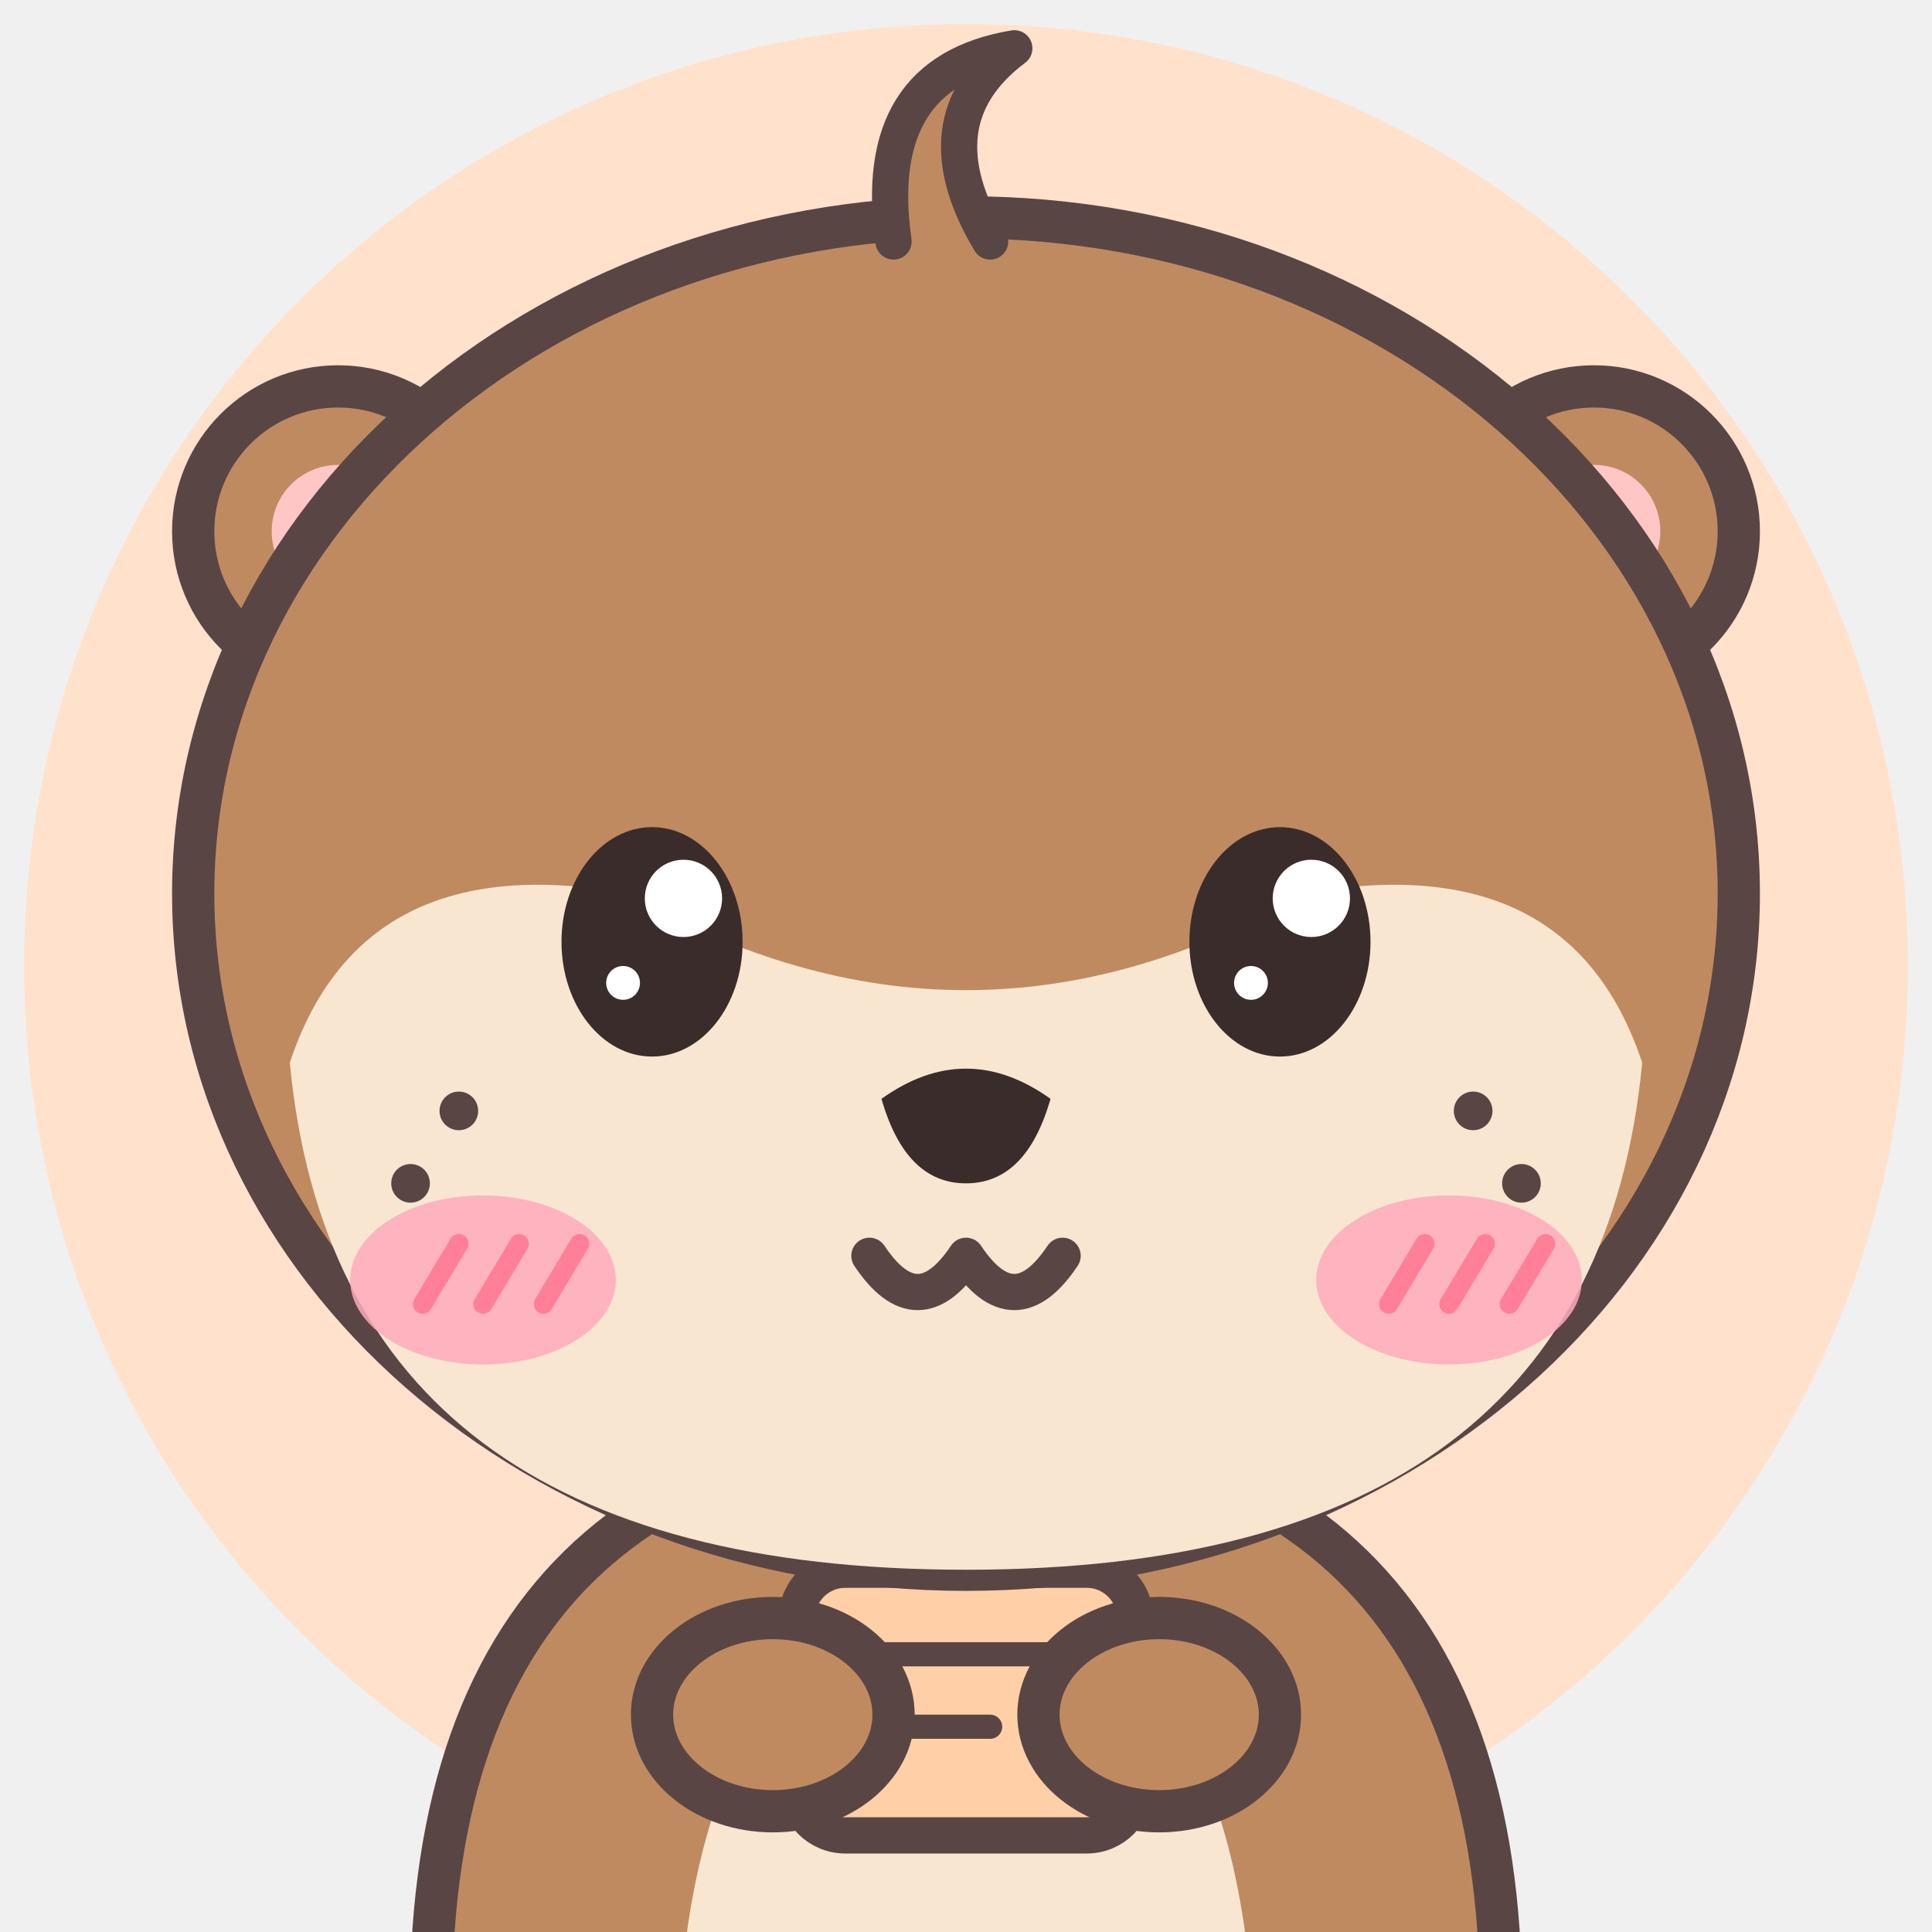
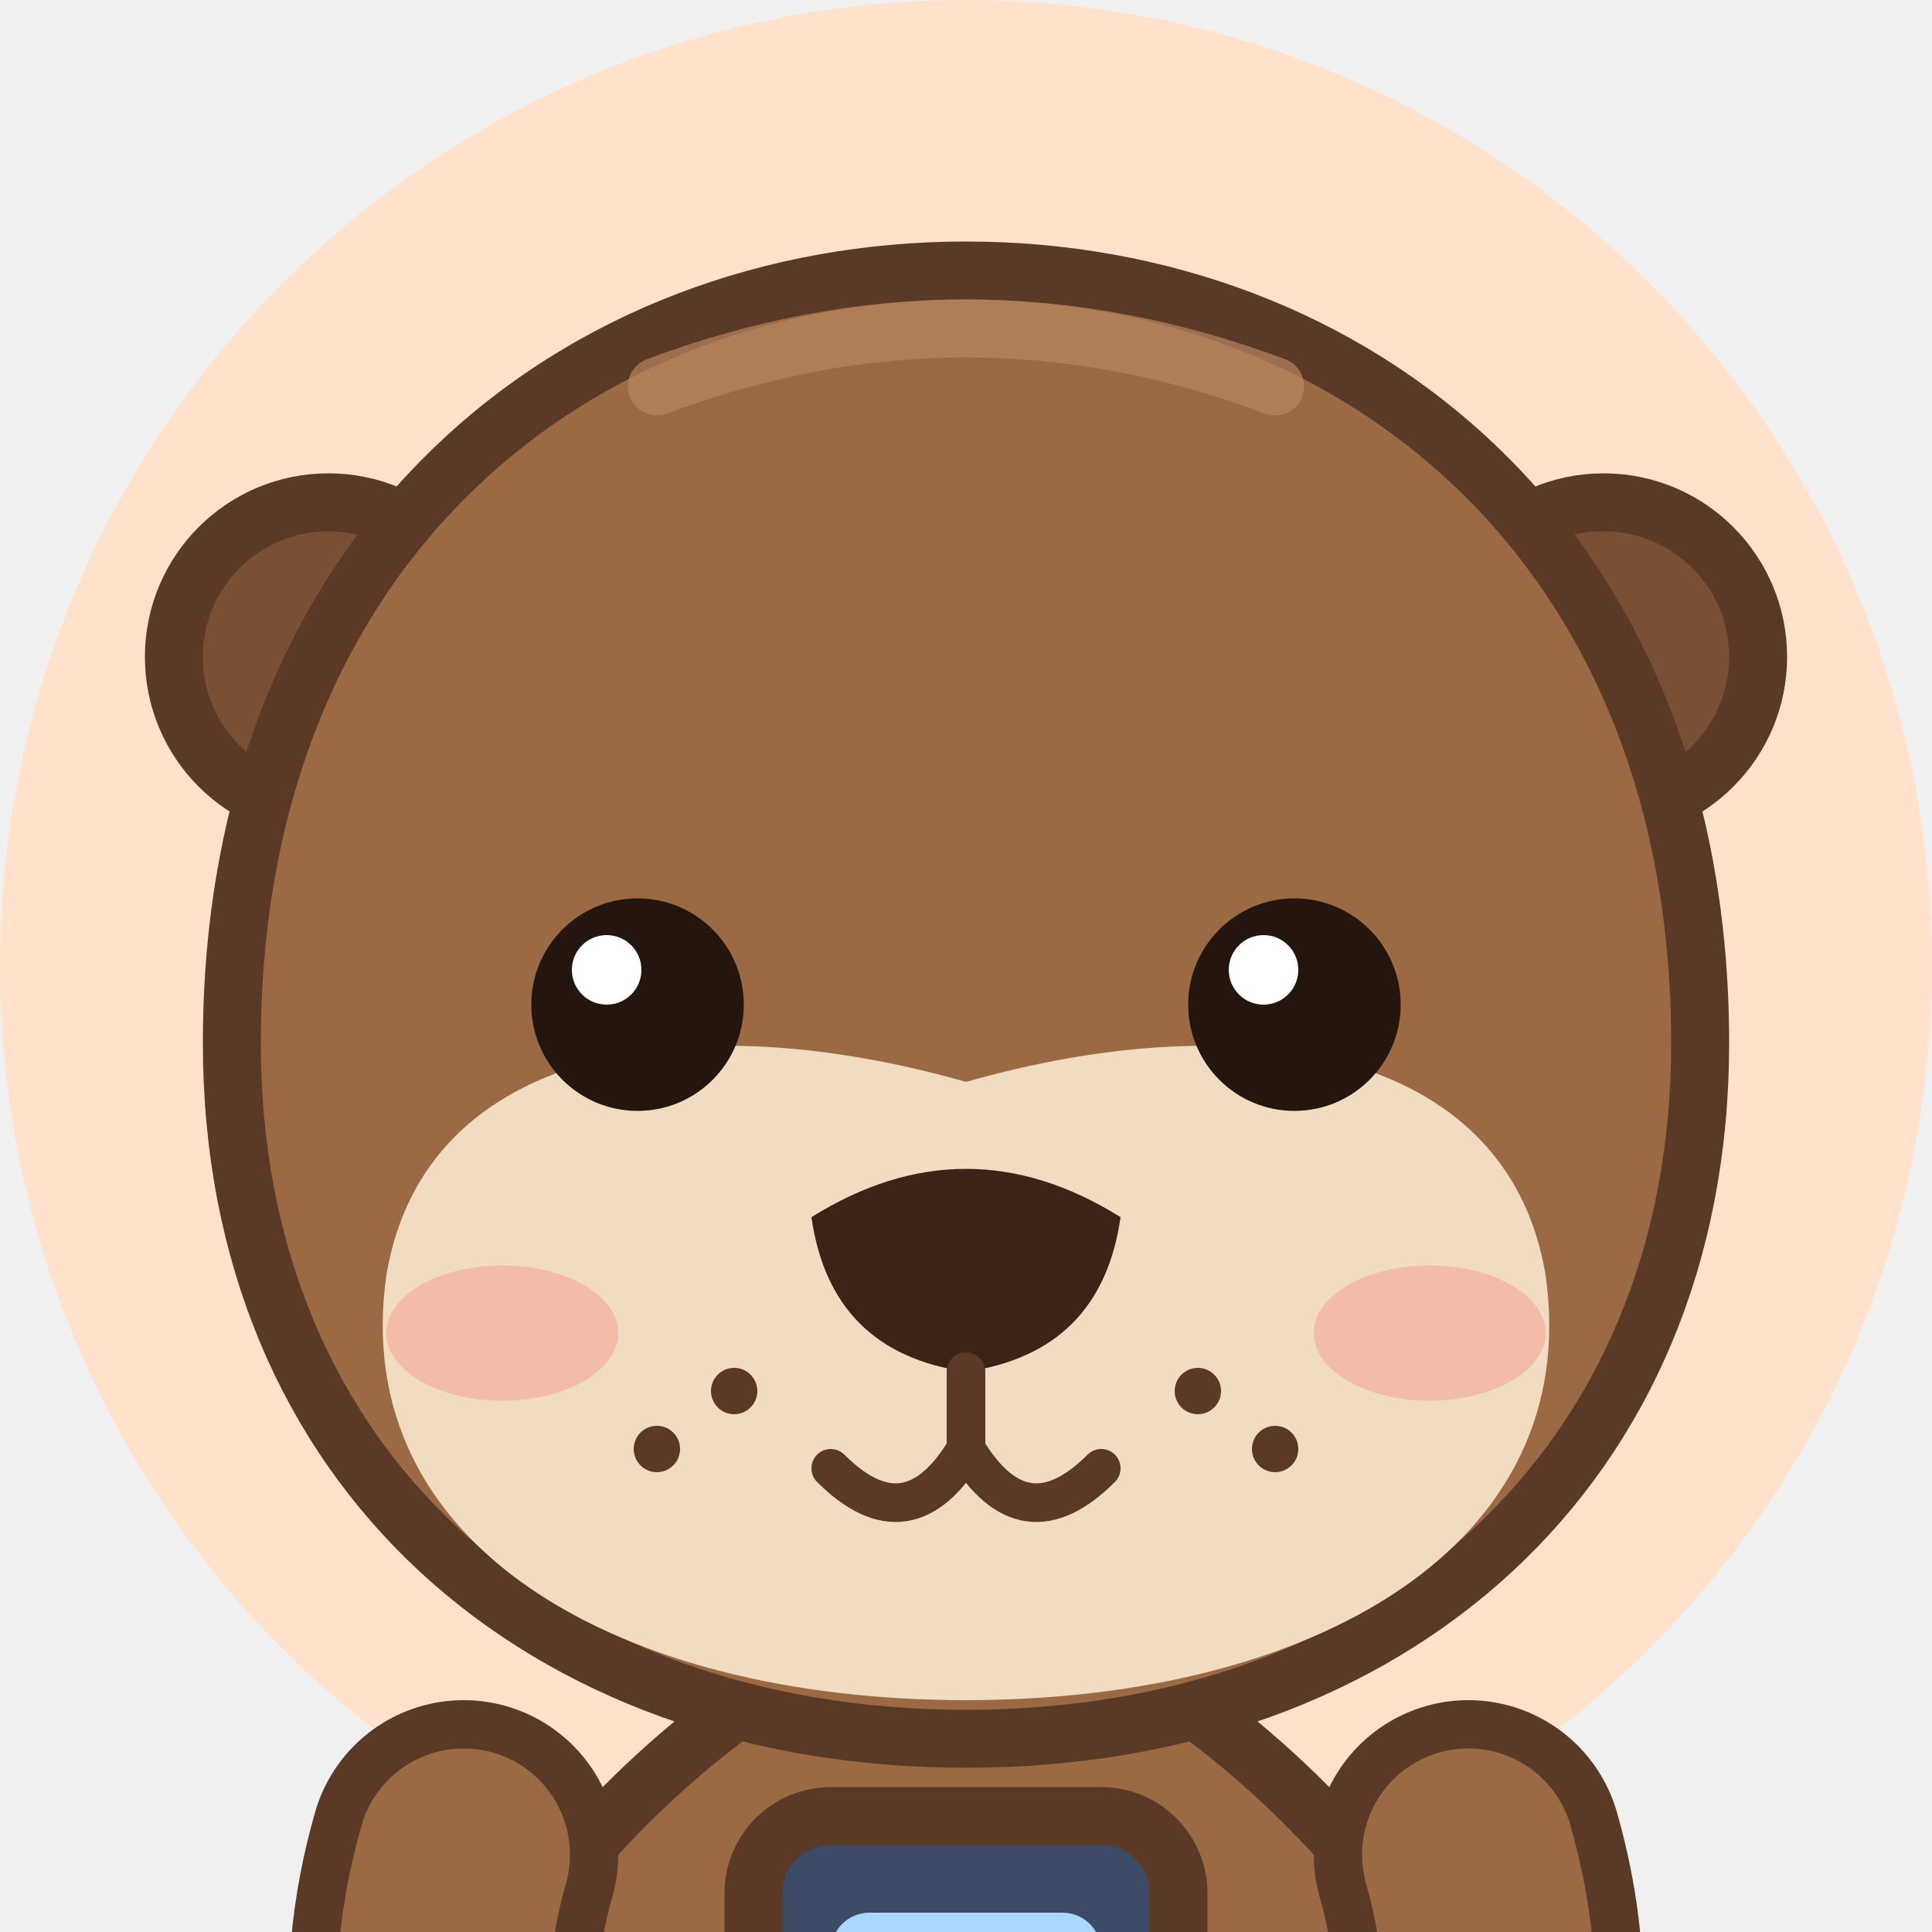
- <svg xmlns="http://www.w3.org/2000/svg" viewBox="20 30 160 160" role="img" aria-label="コツメカワウソ">
-   <circle cx="100" cy="110" r="78" fill="#ffe1cc" />
-   <path d="M56 204 Q52 150 100 148 Q148 150 144 204 Z" fill="#c08a60" stroke="#5a4545" stroke-width="3.5" stroke-linejoin="round" stroke-linecap="round" />
-   <path d="M76 204 Q76 164 100 162 Q124 164 124 204 Z" fill="#f8e6d0" />
-   <rect x="86" y="160" width="28" height="22" rx="4" fill="#ffd0a8" stroke="#5a4545" stroke-width="3" stroke-linejoin="round" stroke-linecap="round" />
-   <path d="M92 167 h16 M92 173 h10" stroke="#5a4545" stroke-width="2" stroke-linecap="round" />
-   <ellipse cx="84" cy="172" rx="10" ry="8" fill="#c08a60" stroke="#5a4545" stroke-width="3.5" stroke-linejoin="round" stroke-linecap="round" />
-   <ellipse cx="116" cy="172" rx="10" ry="8" fill="#c08a60" stroke="#5a4545" stroke-width="3.5" stroke-linejoin="round" stroke-linecap="round" />
-   <circle cx="48" cy="74" r="12" fill="#c08a60" stroke="#5a4545" stroke-width="3.5" stroke-linejoin="round" stroke-linecap="round" />
-   <circle cx="152" cy="74" r="12" fill="#c08a60" stroke="#5a4545" stroke-width="3.5" stroke-linejoin="round" stroke-linecap="round" />
-   <circle cx="48" cy="74" r="5.5" fill="#ffc6c6" />
-   <circle cx="152" cy="74" r="5.5" fill="#ffc6c6" />
-   <ellipse cx="100" cy="104" rx="64" ry="56" fill="#c08a60" stroke="#5a4545" stroke-width="3.5" stroke-linejoin="round" stroke-linecap="round" />
-   <path d="M44 118 Q48 160 100 160 Q152 160 156 118 Q150 100 128 104 Q114 112 100 112 Q86 112 72 104 Q50 100 44 118 Z" fill="#f8e6d0" />
-   <path d="M94 50 q-2 -14 10 -16 q-8 6 -2 16" fill="#c08a60" stroke="#5a4545" stroke-width="3" stroke-linejoin="round" stroke-linecap="round" />
-   <path d="M93 121 q7 -5 14 0 q-2 7 -7 7 q-5 0 -7 -7z" fill="#3b2c2c" />
-   <circle cx="58" cy="122" r="1.6" fill="#5a4545" />
-   <circle cx="54" cy="128" r="1.6" fill="#5a4545" />
-   <circle cx="142" cy="122" r="1.6" fill="#5a4545" />
-   <circle cx="146" cy="128" r="1.6" fill="#5a4545" />
-   <ellipse cx="60" cy="136" rx="11" ry="7" fill="#ffaabb" opacity="0.85" />
-   <path d="M55 138 l3 -5 M60 138 l3 -5 M65 138 l3 -5" stroke="#ff7f99" stroke-width="1.6" stroke-linecap="round" />
-   <ellipse cx="140" cy="136" rx="11" ry="7" fill="#ffaabb" opacity="0.85" />
-   <path d="M135 138 l3 -5 M140 138 l3 -5 M145 138 l3 -5" stroke="#ff7f99" stroke-width="1.6" stroke-linecap="round" />
-   <ellipse cx="74" cy="108" rx="7.5" ry="9.5" fill="#3b2c2c" />
-   <circle cx="76.6" cy="104.4" r="3.2" fill="#fff" />
-   <circle cx="71.6" cy="111.4" r="1.4" fill="#fff" />
-   <ellipse cx="126" cy="108" rx="7.5" ry="9.5" fill="#3b2c2c" />
-   <circle cx="128.6" cy="104.4" r="3.2" fill="#fff" />
-   <circle cx="123.6" cy="111.4" r="1.4" fill="#fff" />
-   <path d="M92 134 Q96 140 100 134 Q104 140 108 134" fill="none" stroke="#5a4545" stroke-width="3" stroke-linecap="round" stroke-linejoin="round" />
+ <svg xmlns="http://www.w3.org/2000/svg" viewBox="70 30 100 100" role="img" aria-label="コツメカワウソ">
+   <circle cx="120" cy="80" r="50" fill="#ffe1cc" />
+   <path d="M150 204 C186 206 200 186 194 164" fill="none" stroke="#5a3a26" stroke-width="20" stroke-linecap="round" stroke-linejoin="round" />
+   <path d="M150 204 C186 206 200 186 194 164" fill="none" stroke="#9b6a45" stroke-width="15" stroke-linecap="round" stroke-linejoin="round" />
+   <ellipse cx="102" cy="214" rx="15" ry="7" fill="#7a5034" stroke="#5a3a26" stroke-width="3" stroke-linejoin="round" />
+   <ellipse cx="138" cy="214" rx="15" ry="7" fill="#7a5034" stroke="#5a3a26" stroke-width="3" stroke-linejoin="round" />
+   <path d="M88 212 C78 172 84 126 120 112 C156 126 162 172 152 212 Z" fill="#9b6a45" stroke="#5a3a26" stroke-width="3" stroke-linejoin="round" />
+   <path d="M102 210 C96 178 102 140 120 132 C138 140 144 178 138 210 Z" fill="#f1dcc2" />
+   <rect x="109" y="124" width="22" height="32" rx="4" fill="#3d4a66" stroke="#5a3a26" stroke-width="3" stroke-linejoin="round" />
+   <rect x="113" y="129" width="14" height="21" rx="2" fill="#a9d7ff" />
+   <path d="M94 126 C90 140 98 150 108 148" fill="none" stroke="#5a3a26" stroke-width="16" stroke-linecap="round" stroke-linejoin="round" />
+   <path d="M94 126 C90 140 98 150 108 148" fill="none" stroke="#9b6a45" stroke-width="11" stroke-linecap="round" stroke-linejoin="round" />
+   <path d="M146 126 C150 140 142 150 132 148" fill="none" stroke="#5a3a26" stroke-width="16" stroke-linecap="round" stroke-linejoin="round" />
+   <path d="M146 126 C150 140 142 150 132 148" fill="none" stroke="#9b6a45" stroke-width="11" stroke-linecap="round" stroke-linejoin="round" />
+   <ellipse cx="109" cy="146" rx="6" ry="5" fill="#7a5034" stroke="#5a3a26" stroke-width="3" stroke-linejoin="round" />
+   <ellipse cx="131" cy="146" rx="6" ry="5" fill="#7a5034" stroke="#5a3a26" stroke-width="3" stroke-linejoin="round" />
+   <circle cx="87" cy="64" r="8" fill="#7a5034" stroke="#5a3a26" stroke-width="3" stroke-linejoin="round" />
+   <circle cx="153" cy="64" r="8" fill="#7a5034" stroke="#5a3a26" stroke-width="3" stroke-linejoin="round" />
+   <path d="M82 84 C82 58 100 44 120 44 C140 44 158 58 158 84 C158 106 142 120 120 120 C98 120 82 106 82 84 Z" fill="#9b6a45" stroke="#5a3a26" stroke-width="3" stroke-linejoin="round" />
+   <path d="M90 96 C92 84 106 82 120 86 C134 82 148 84 150 96 C152 110 138 118 120 118 C102 118 88 110 90 96 Z" fill="#f1dcc2" />
+   <path d="M104 50 Q120 44 136 50" fill="none" stroke="#b88560" stroke-width="3" stroke-linecap="round" opacity="0.7" />
+   <circle cx="103" cy="82" r="5.5" fill="#24160f" />
+   <circle cx="101.4" cy="80.2" r="1.8" fill="#fff" />
+   <circle cx="137" cy="82" r="5.5" fill="#24160f" />
+   <circle cx="135.4" cy="80.2" r="1.8" fill="#fff" />
+   <path d="M112 93 Q120 88 128 93 Q127 100 120 101 Q113 100 112 93 Z" fill="#3a2418" />
+   <path d="M120 101 V105 M113 106 Q117 110 120 105 Q123 110 127 106" fill="none" stroke="#5a3a26" stroke-width="2" stroke-linecap="round" stroke-linejoin="round" />
+   <circle cx="108" cy="102" r="1.2" fill="#5a3a26" />
+   <circle cx="104" cy="105" r="1.2" fill="#5a3a26" />
+   <circle cx="132" cy="102" r="1.2" fill="#5a3a26" />
+   <circle cx="136" cy="105" r="1.2" fill="#5a3a26" />
+   <ellipse cx="96" cy="99" rx="6" ry="3.5" fill="#f2a28f" opacity="0.55" />
+   <ellipse cx="144" cy="99" rx="6" ry="3.5" fill="#f2a28f" opacity="0.55" />
</svg>
